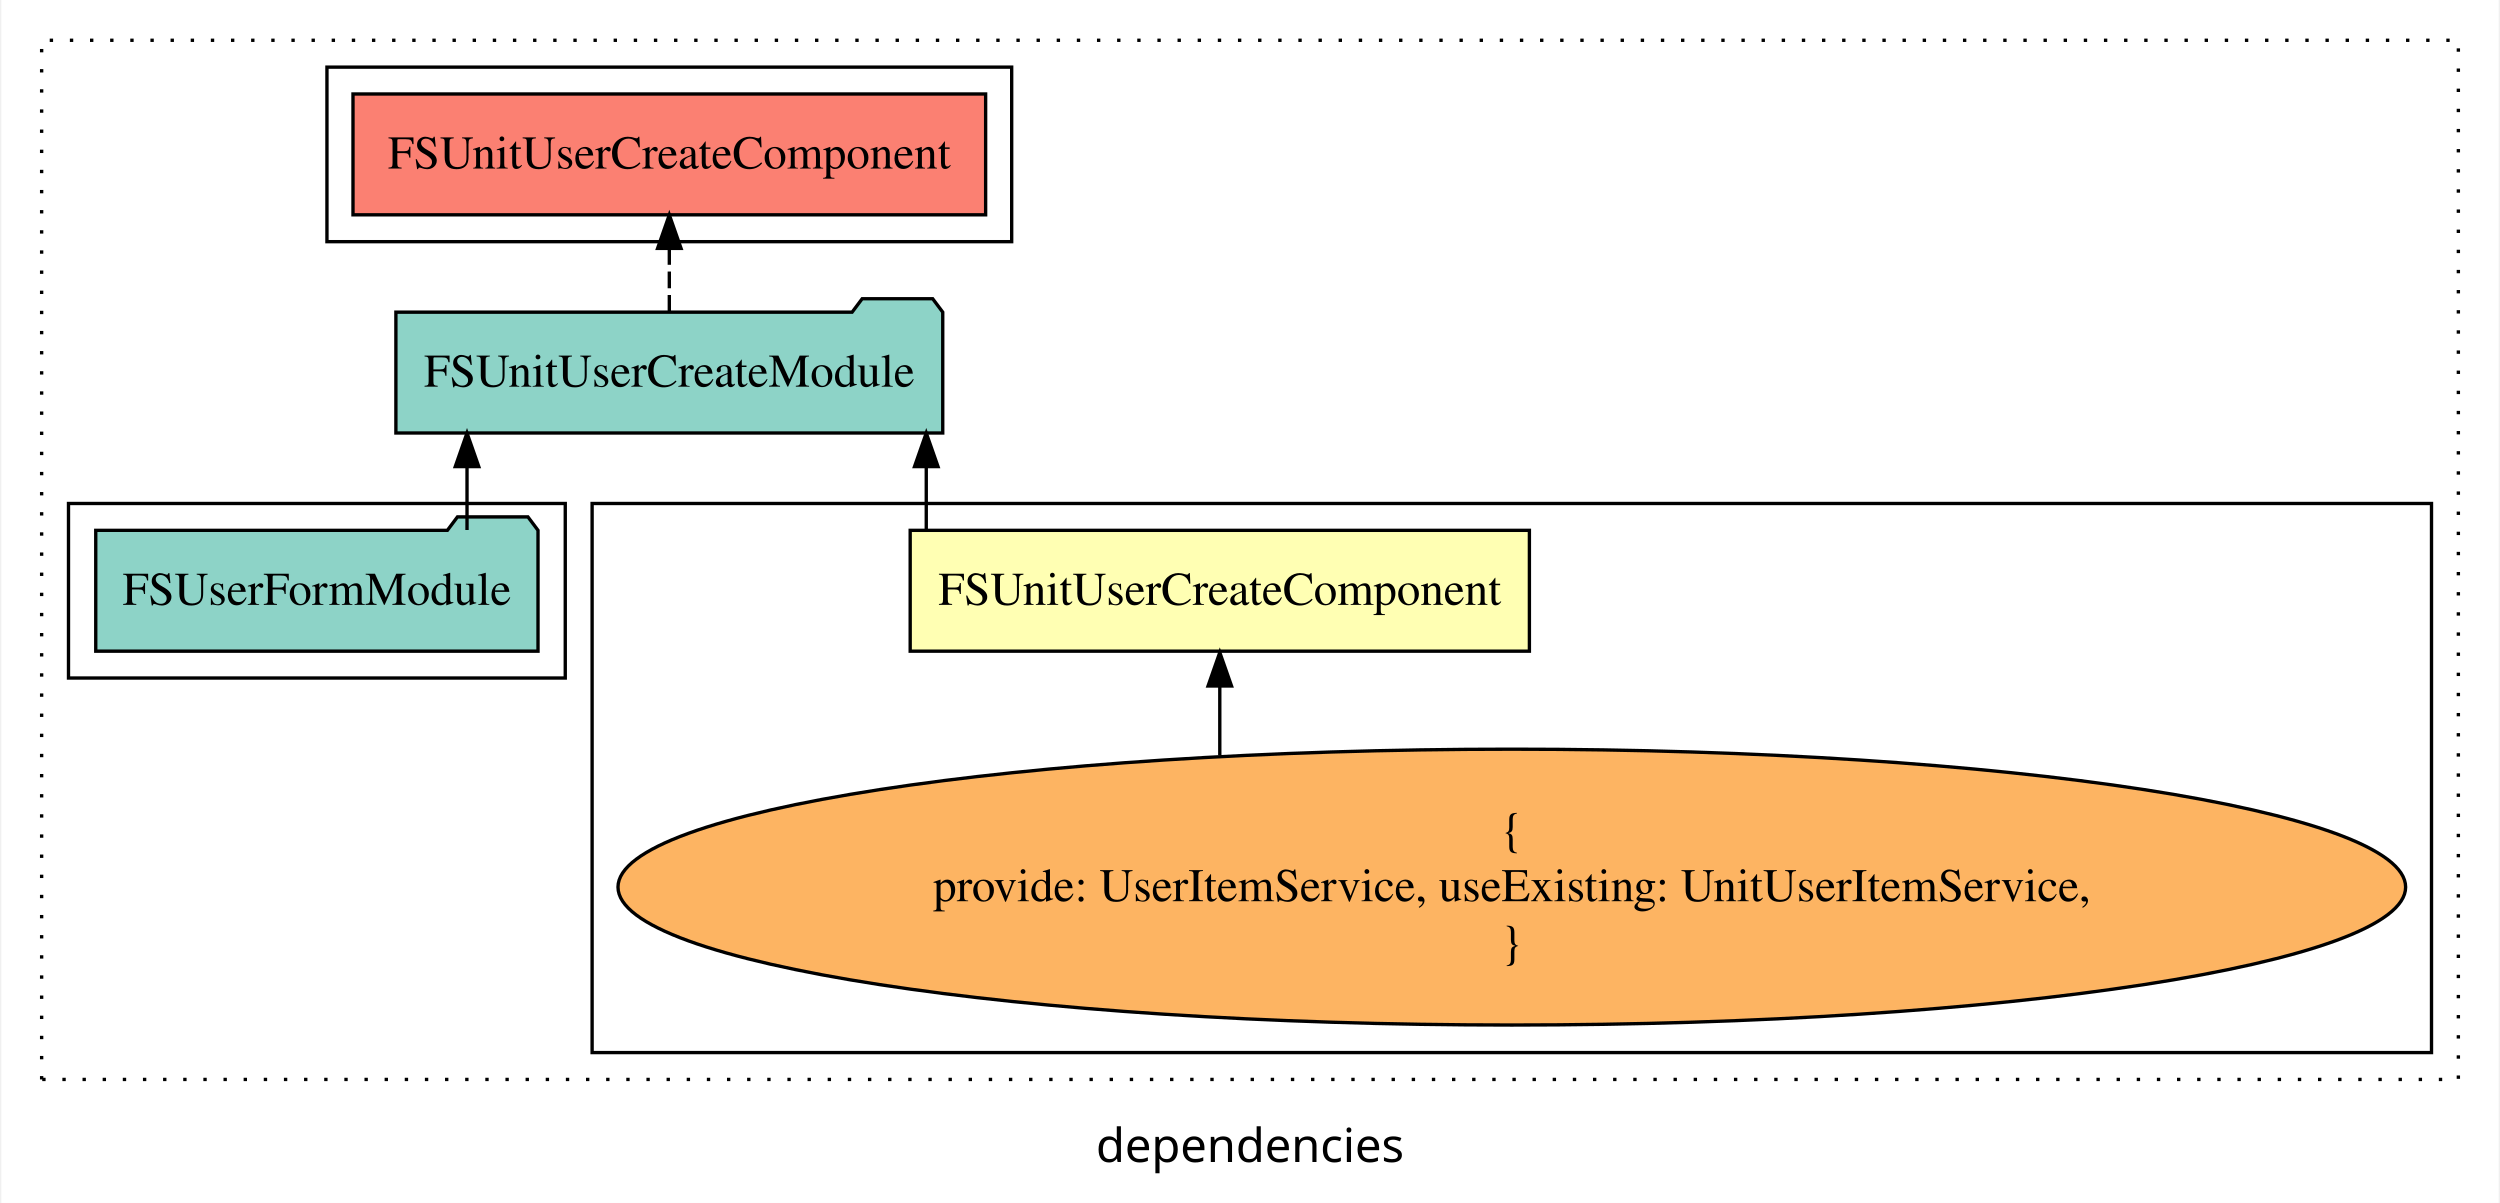
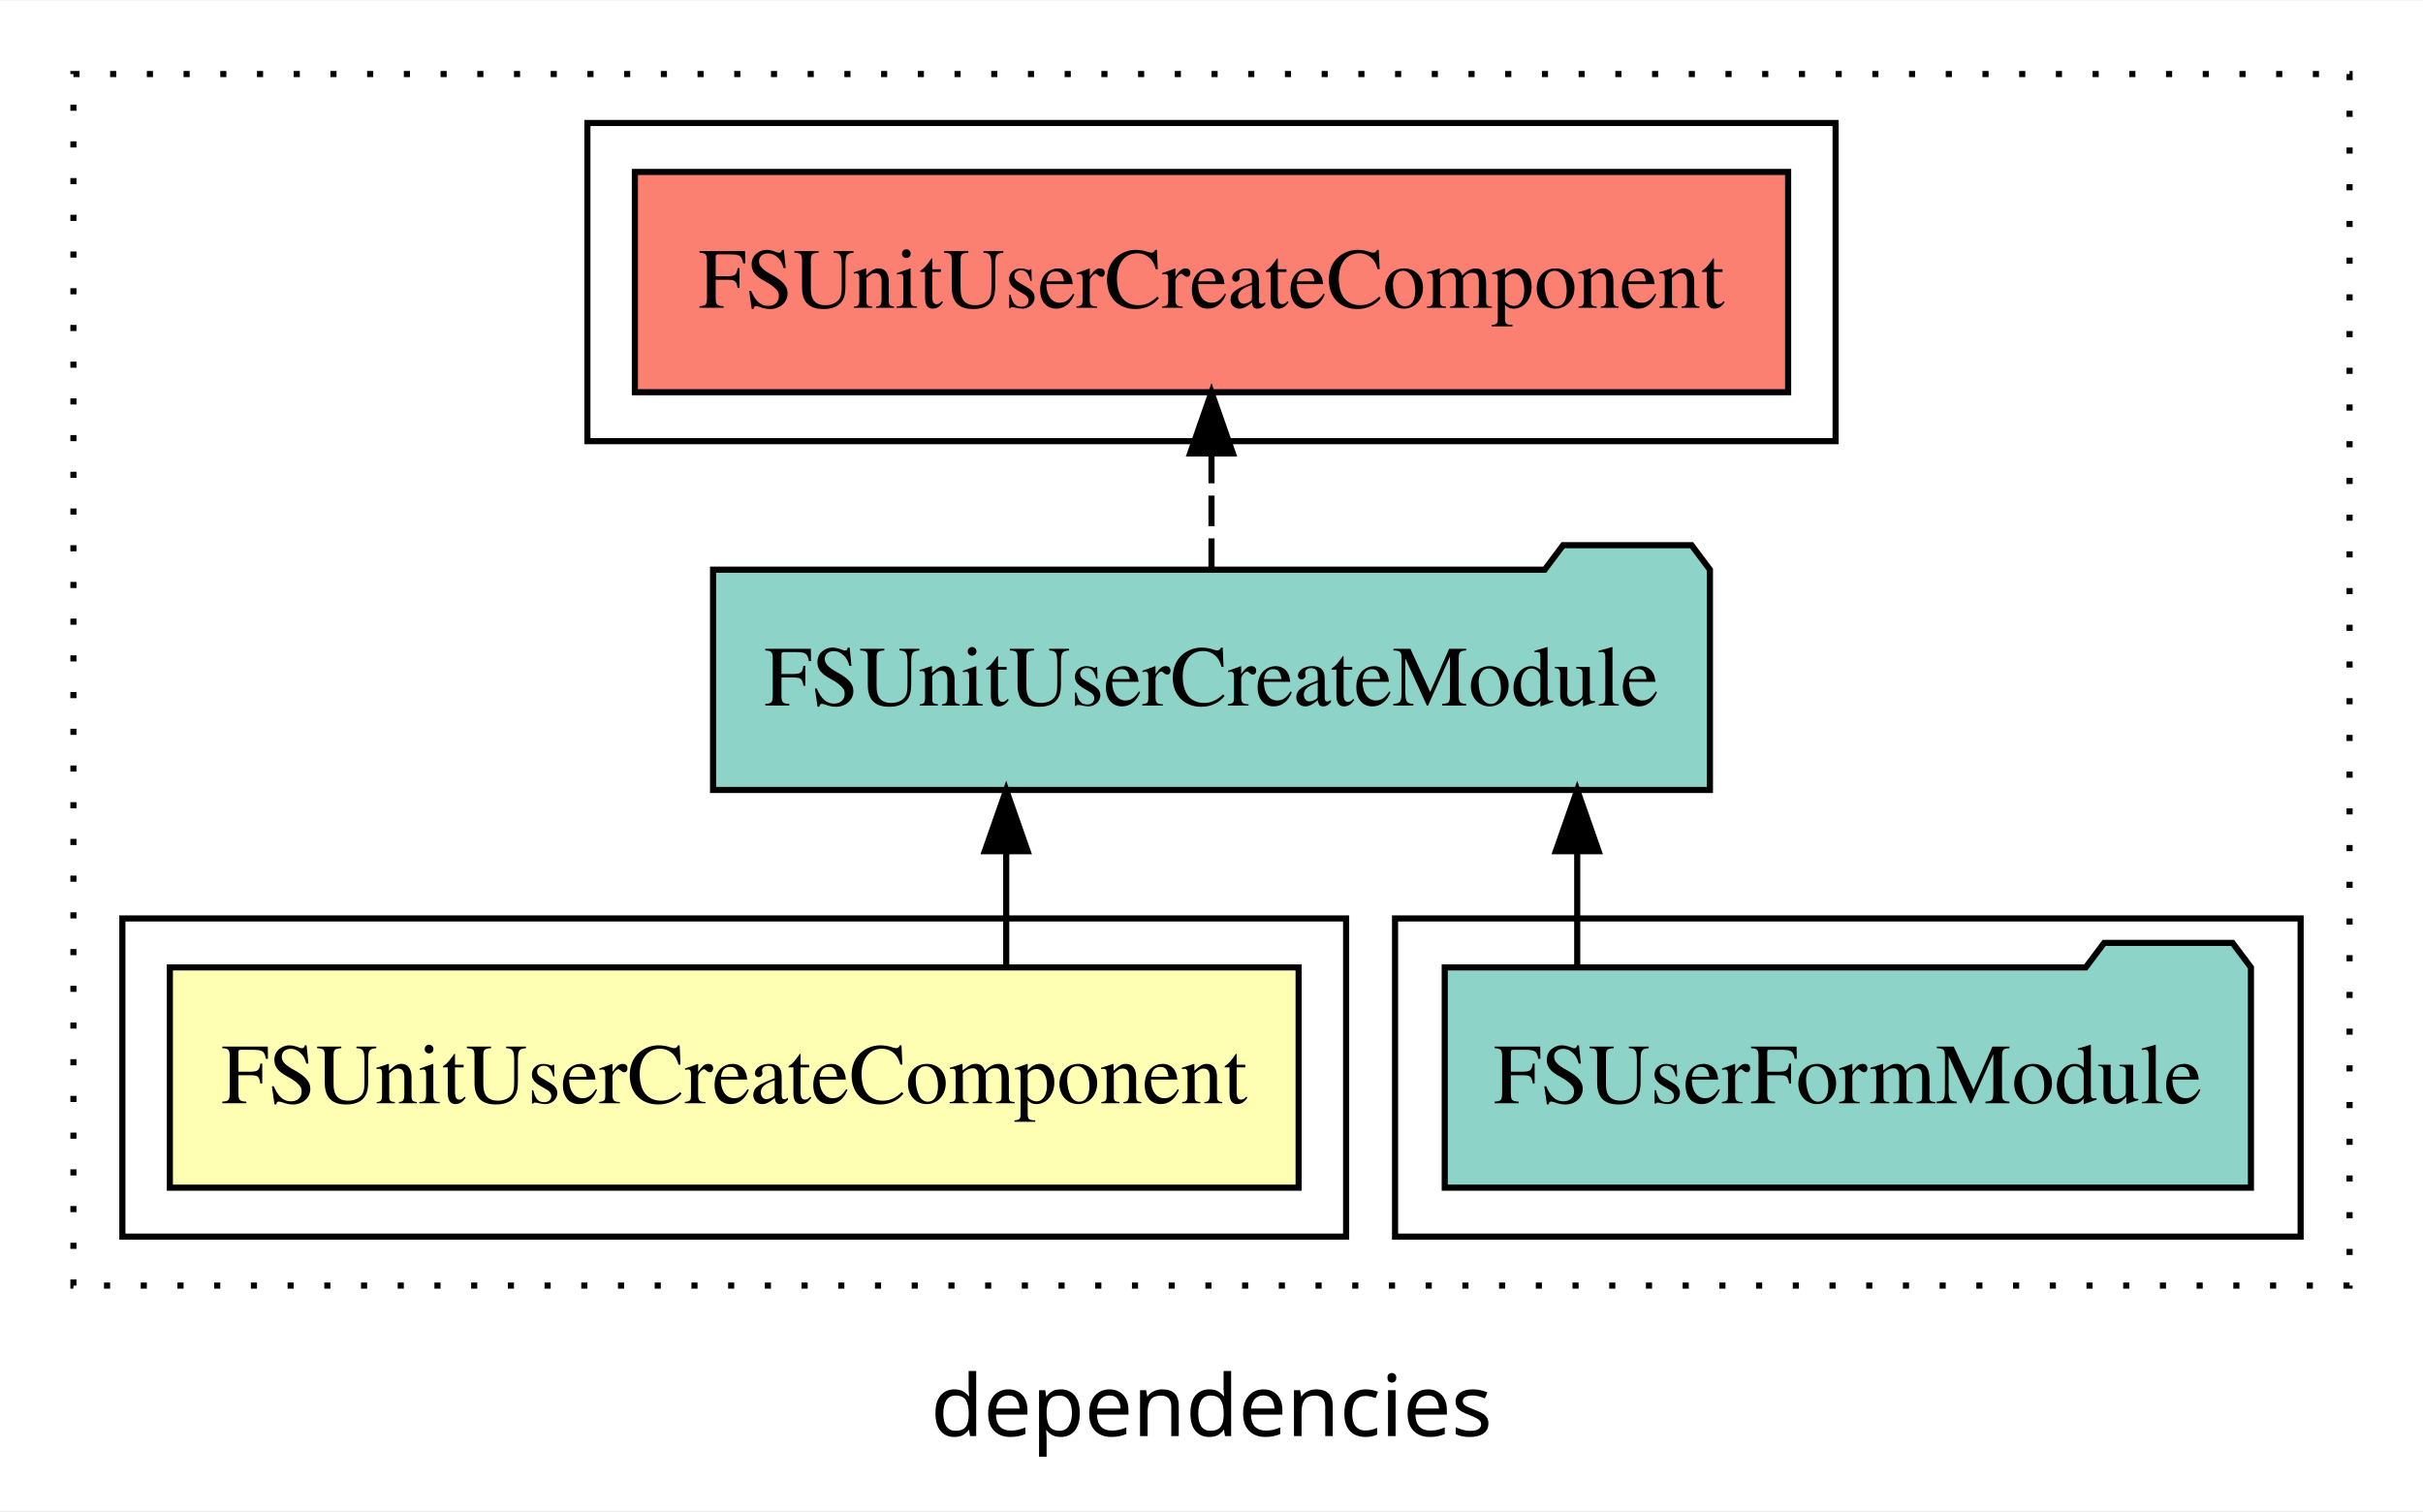
- <svg xmlns="http://www.w3.org/2000/svg" width="744pt" height="358pt" viewBox="0.00 0.00 744.00 358.39">
-   <g id="graph0" class="graph" transform="scale(1 1) rotate(0) translate(4 354.39)">
-     <polygon fill="white" stroke="transparent" points="-4,4 -4,-354.39 740,-354.39 740,4 -4,4" />
-     <text text-anchor="middle" x="368" y="-8.2" font-family="sans-serif" font-size="14.00">dependencies</text>
+ <svg xmlns="http://www.w3.org/2000/svg" width="396pt" height="247pt" viewBox="0.00 0.00 396.00 246.80">
+   <g id="graph0" class="graph" transform="scale(1 1) rotate(0) translate(4 242.8)">
+     <polygon fill="white" stroke="transparent" points="-4,4 -4,-242.8 392,-242.8 392,4 -4,4" />
+     <text text-anchor="middle" x="194" y="-8.2" font-family="sans-serif" font-size="14.00">dependencies</text>
    <g id="clust1" class="cluster">
-       <polygon fill="none" stroke="black" stroke-dasharray="1,5" points="8,-32.8 8,-342.39 728,-342.39 728,-32.8 8,-32.8" />
+       <polygon fill="none" stroke="black" stroke-dasharray="1,5" points="8,-32.8 8,-230.8 380,-230.8 380,-32.8 8,-32.8" />
    </g>
-     <g id="clust3" class="cluster">
-       <polygon fill="none" stroke="black" points="172,-40.8 172,-204.39 720,-204.39 720,-40.8 172,-40.8" />
+     <g id="clust4" class="cluster">
+       <polygon fill="none" stroke="black" points="224,-40.8 224,-92.8 372,-92.8 372,-40.8 224,-40.8" />
+     </g>
+     <g id="clust2" class="cluster">
+       <polygon fill="none" stroke="black" points="16,-40.8 16,-92.8 216,-92.8 216,-40.8 16,-40.8" />
    </g>
    <g id="clust5" class="cluster">
-       <polygon fill="none" stroke="black" points="93,-282.39 93,-334.39 297,-334.39 297,-282.39 93,-282.39" />
-     </g>
-     <g id="clust4" class="cluster">
-       <polygon fill="none" stroke="black" points="16,-152.39 16,-204.39 164,-204.39 164,-152.39 16,-152.39" />
+       <polygon fill="none" stroke="black" points="92,-170.8 92,-222.8 296,-222.8 296,-170.8 92,-170.8" />
    </g>
    <g id="node1" class="node">
-       <polygon fill="#ffffb3" stroke="black" points="451.24,-196.39 266.76,-196.39 266.76,-160.39 451.24,-160.39 451.24,-196.39" />
-       <text text-anchor="middle" x="359" y="-174.19" font-family="Times,serif" font-size="14.00">FSUnitUserCreateComponent</text>
+       <polygon fill="#ffffb3" stroke="black" points="208.24,-84.8 23.76,-84.8 23.76,-48.8 208.24,-48.8 208.24,-84.8" />
+       <text text-anchor="middle" x="116" y="-62.6" font-family="Times,serif" font-size="14.00">FSUnitUserCreateComponent</text>
    </g>
    <g id="node2" class="node">
-       <polygon fill="#8dd3c7" stroke="black" points="276.46,-261.39 273.46,-265.39 252.46,-265.39 249.46,-261.39 113.54,-261.39 113.54,-225.39 276.46,-225.39 276.46,-261.39" />
-       <text text-anchor="middle" x="195" y="-239.19" font-family="Times,serif" font-size="14.00">FSUnitUserCreateModule</text>
+       <polygon fill="#8dd3c7" stroke="black" points="275.46,-149.8 272.46,-153.8 251.46,-153.8 248.46,-149.8 112.54,-149.8 112.54,-113.8 275.46,-113.8 275.46,-149.8" />
+       <text text-anchor="middle" x="194" y="-127.6" font-family="Times,serif" font-size="14.00">FSUnitUserCreateModule</text>
    </g>
    <g id="edge1" class="edge">
-       <path fill="none" stroke="black" d="M271.55,-196.5C271.55,-196.5 271.55,-215.38 271.55,-215.38" />
-       <polygon fill="black" stroke="black" points="268.05,-215.38 271.55,-225.38 275.05,-215.38 268.05,-215.38" />
+       <path fill="none" stroke="black" d="M160.45,-84.91C160.45,-84.91 160.45,-103.79 160.45,-103.79" />
+       <polygon fill="black" stroke="black" points="156.95,-103.79 160.45,-113.79 163.95,-103.79 156.95,-103.79" />
    </g>
-     <g id="node5" class="node">
-       <polygon fill="#fb8072" stroke="black" points="289.24,-326.39 100.76,-326.39 100.76,-290.39 289.24,-290.39 289.24,-326.39" />
-       <text text-anchor="middle" x="195" y="-304.19" font-family="Times,serif" font-size="14.00">FSUnitUserCreateComponent </text>
+     <g id="node4" class="node">
+       <polygon fill="#fb8072" stroke="black" points="288.24,-214.8 99.76,-214.8 99.76,-178.8 288.24,-178.8 288.24,-214.8" />
+       <text text-anchor="middle" x="194" y="-192.6" font-family="Times,serif" font-size="14.00">FSUnitUserCreateComponent </text>
    </g>
-     <g id="edge4" class="edge">
-       <path fill="none" stroke="black" stroke-dasharray="5,2" d="M195,-261.5C195,-261.5 195,-280.38 195,-280.38" />
-       <polygon fill="black" stroke="black" points="191.5,-280.38 195,-290.38 198.5,-280.38 191.5,-280.38" />
+     <g id="edge3" class="edge">
+       <path fill="none" stroke="black" stroke-dasharray="5,2" d="M194,-149.91C194,-149.91 194,-168.79 194,-168.79" />
+       <polygon fill="black" stroke="black" points="190.5,-168.79 194,-178.79 197.5,-168.79 190.5,-168.79" />
    </g>
    <g id="node3" class="node">
-       <ellipse fill="#fdb462" stroke="black" cx="446" cy="-90.1" rx="266.29" ry="41.09" />
-       <text text-anchor="middle" x="446" y="-102.7" font-family="Times,serif" font-size="14.00">{</text>
-       <text text-anchor="middle" x="446" y="-85.9" font-family="Times,serif" font-size="14.00">    provide: UserItemService, useExisting: UnitUserItemService,</text>
-       <text text-anchor="middle" x="446" y="-69.1" font-family="Times,serif" font-size="14.00">}</text>
+       <polygon fill="#8dd3c7" stroke="black" points="363.88,-84.8 360.88,-88.8 339.88,-88.8 336.88,-84.8 232.12,-84.8 232.12,-48.8 363.88,-48.8 363.88,-84.8" />
+       <text text-anchor="middle" x="298" y="-62.6" font-family="Times,serif" font-size="14.00">FSUserFormModule</text>
    </g>
    <g id="edge2" class="edge">
-       <path fill="none" stroke="black" d="M359,-129.34C359,-129.34 359,-150.01 359,-150.01" />
-       <polygon fill="black" stroke="black" points="355.5,-150.01 359,-160.01 362.5,-150.01 355.5,-150.01" />
-     </g>
-     <g id="node4" class="node">
-       <polygon fill="#8dd3c7" stroke="black" points="155.88,-196.39 152.88,-200.39 131.88,-200.39 128.88,-196.39 24.12,-196.39 24.12,-160.39 155.88,-160.39 155.88,-196.39" />
-       <text text-anchor="middle" x="90" y="-174.19" font-family="Times,serif" font-size="14.00">FSUserFormModule</text>
-     </g>
-     <g id="edge3" class="edge">
-       <path fill="none" stroke="black" d="M134.73,-196.5C134.73,-196.5 134.73,-215.38 134.73,-215.38" />
-       <polygon fill="black" stroke="black" points="131.23,-215.38 134.73,-225.38 138.23,-215.38 131.23,-215.38" />
+       <path fill="none" stroke="black" d="M253.77,-84.91C253.77,-84.91 253.77,-103.79 253.77,-103.79" />
+       <polygon fill="black" stroke="black" points="250.27,-103.79 253.77,-113.79 257.27,-103.79 250.27,-103.79" />
    </g>
  </g>
</svg>
